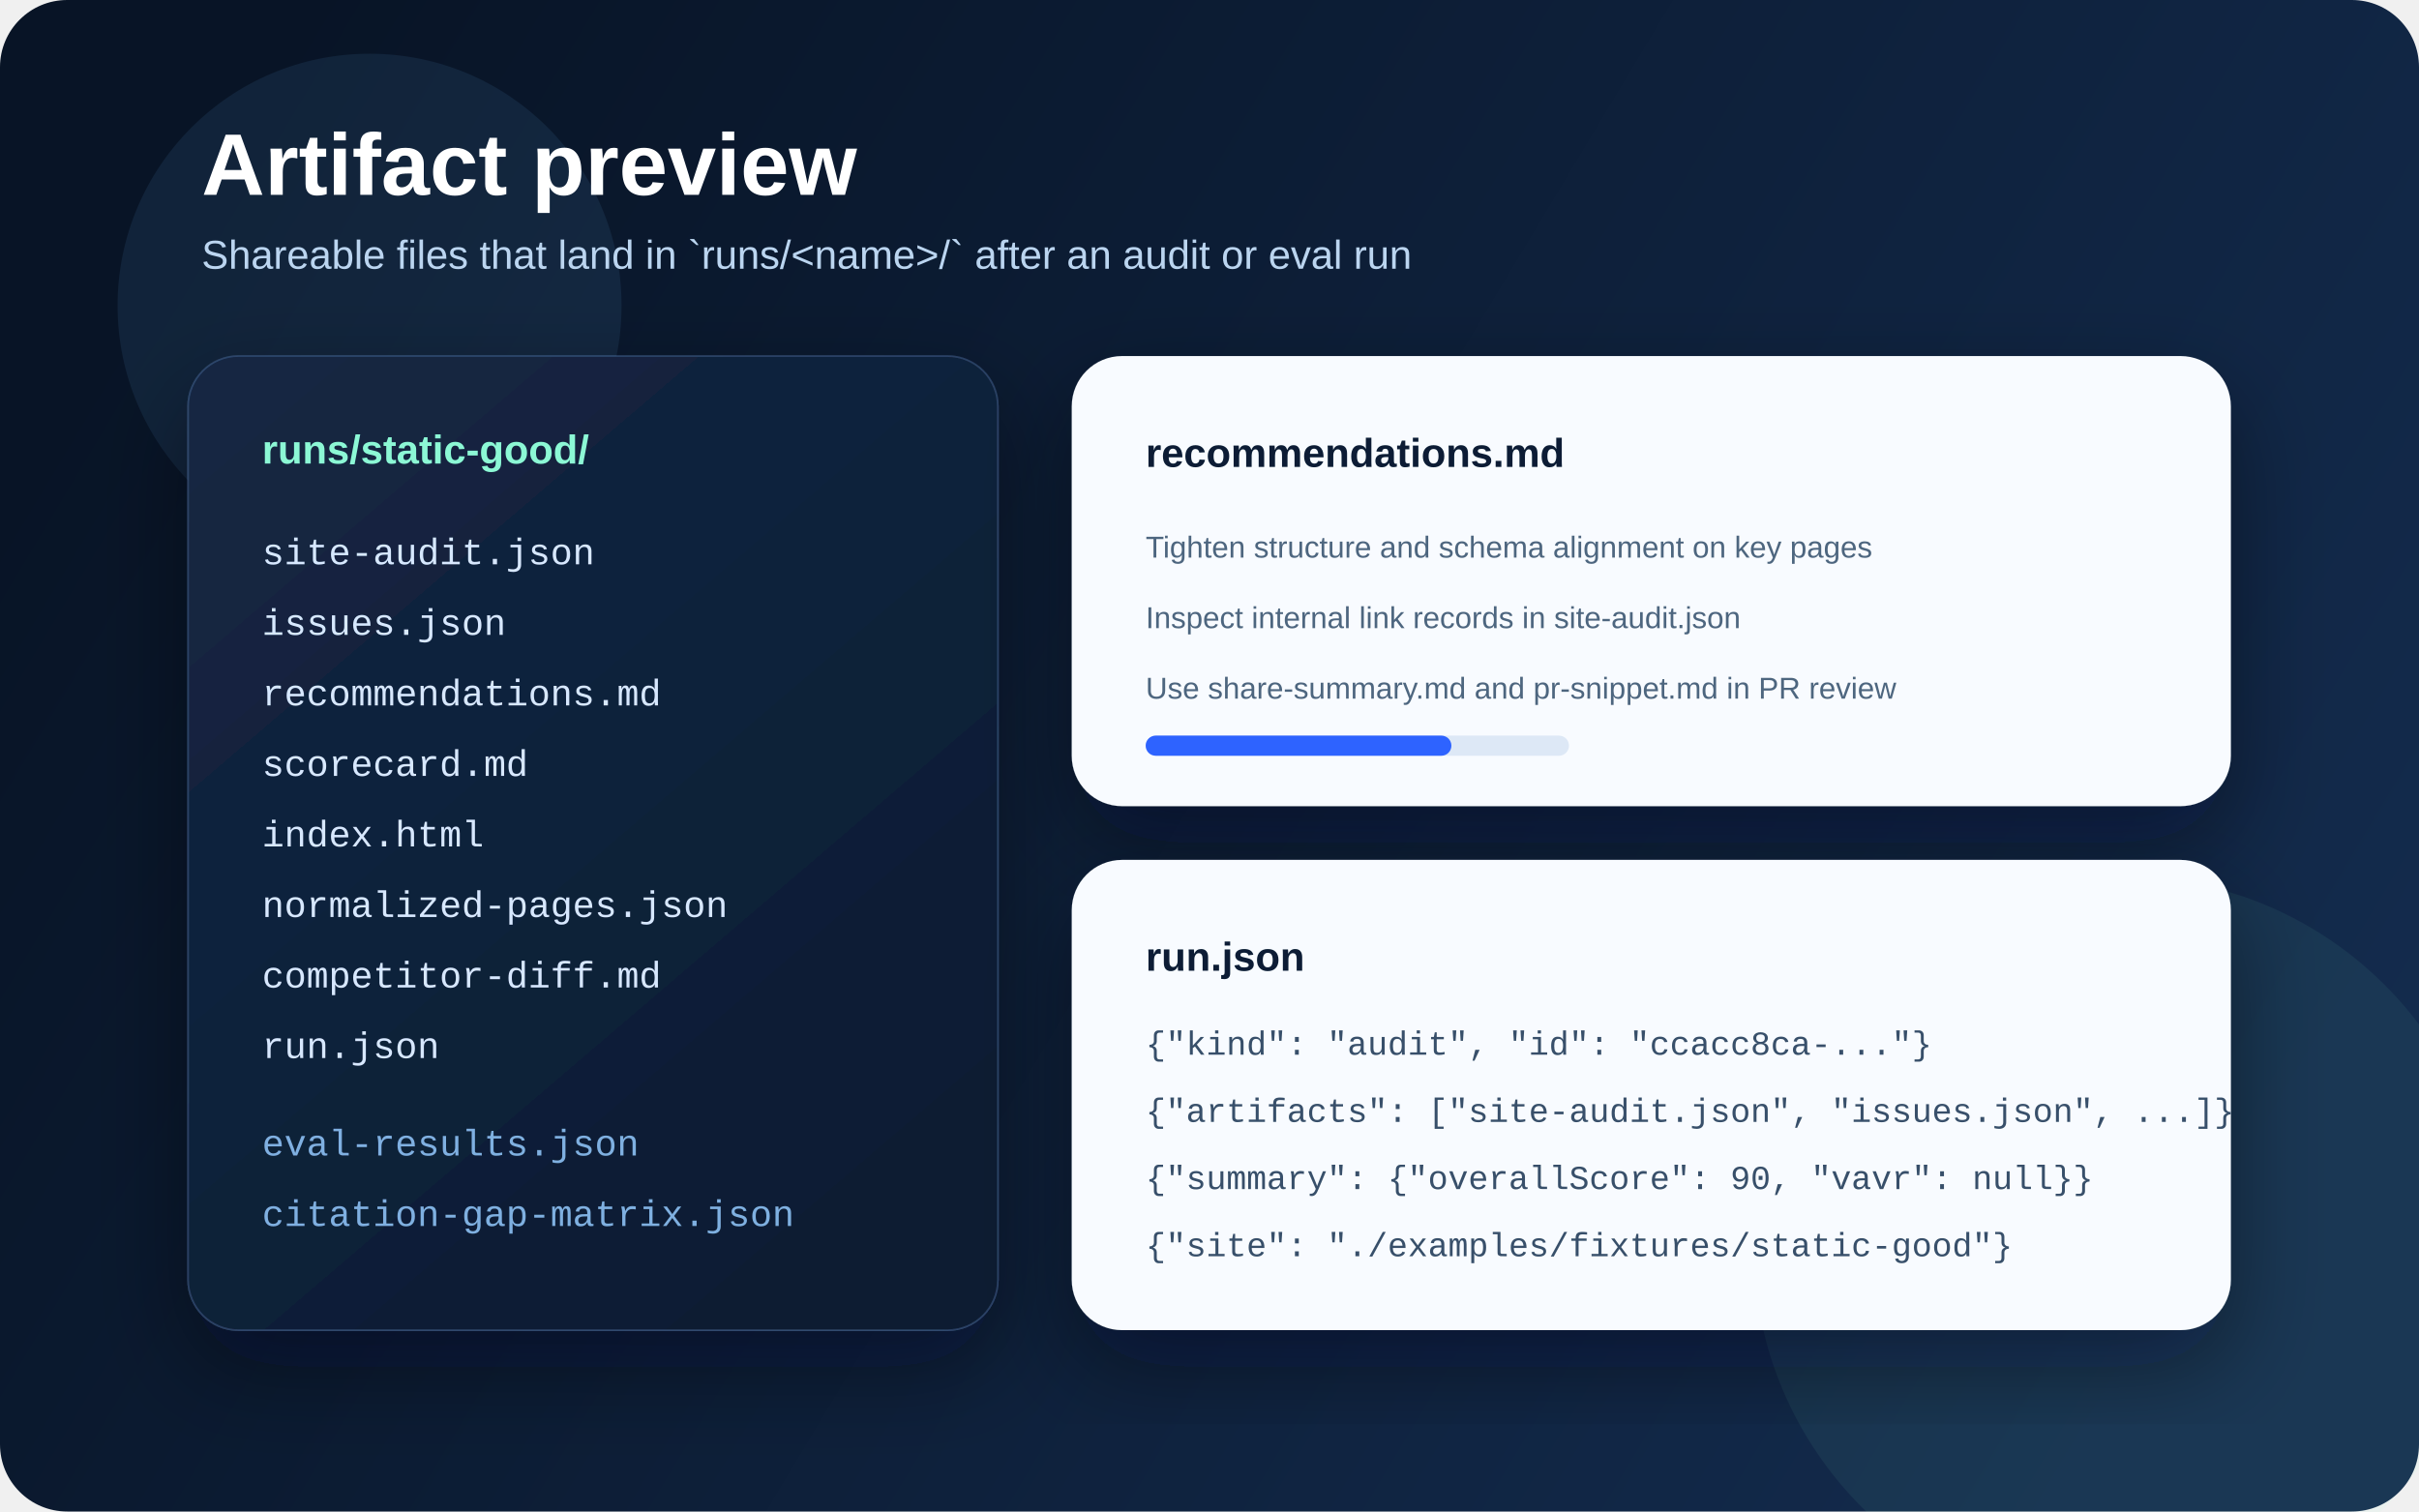
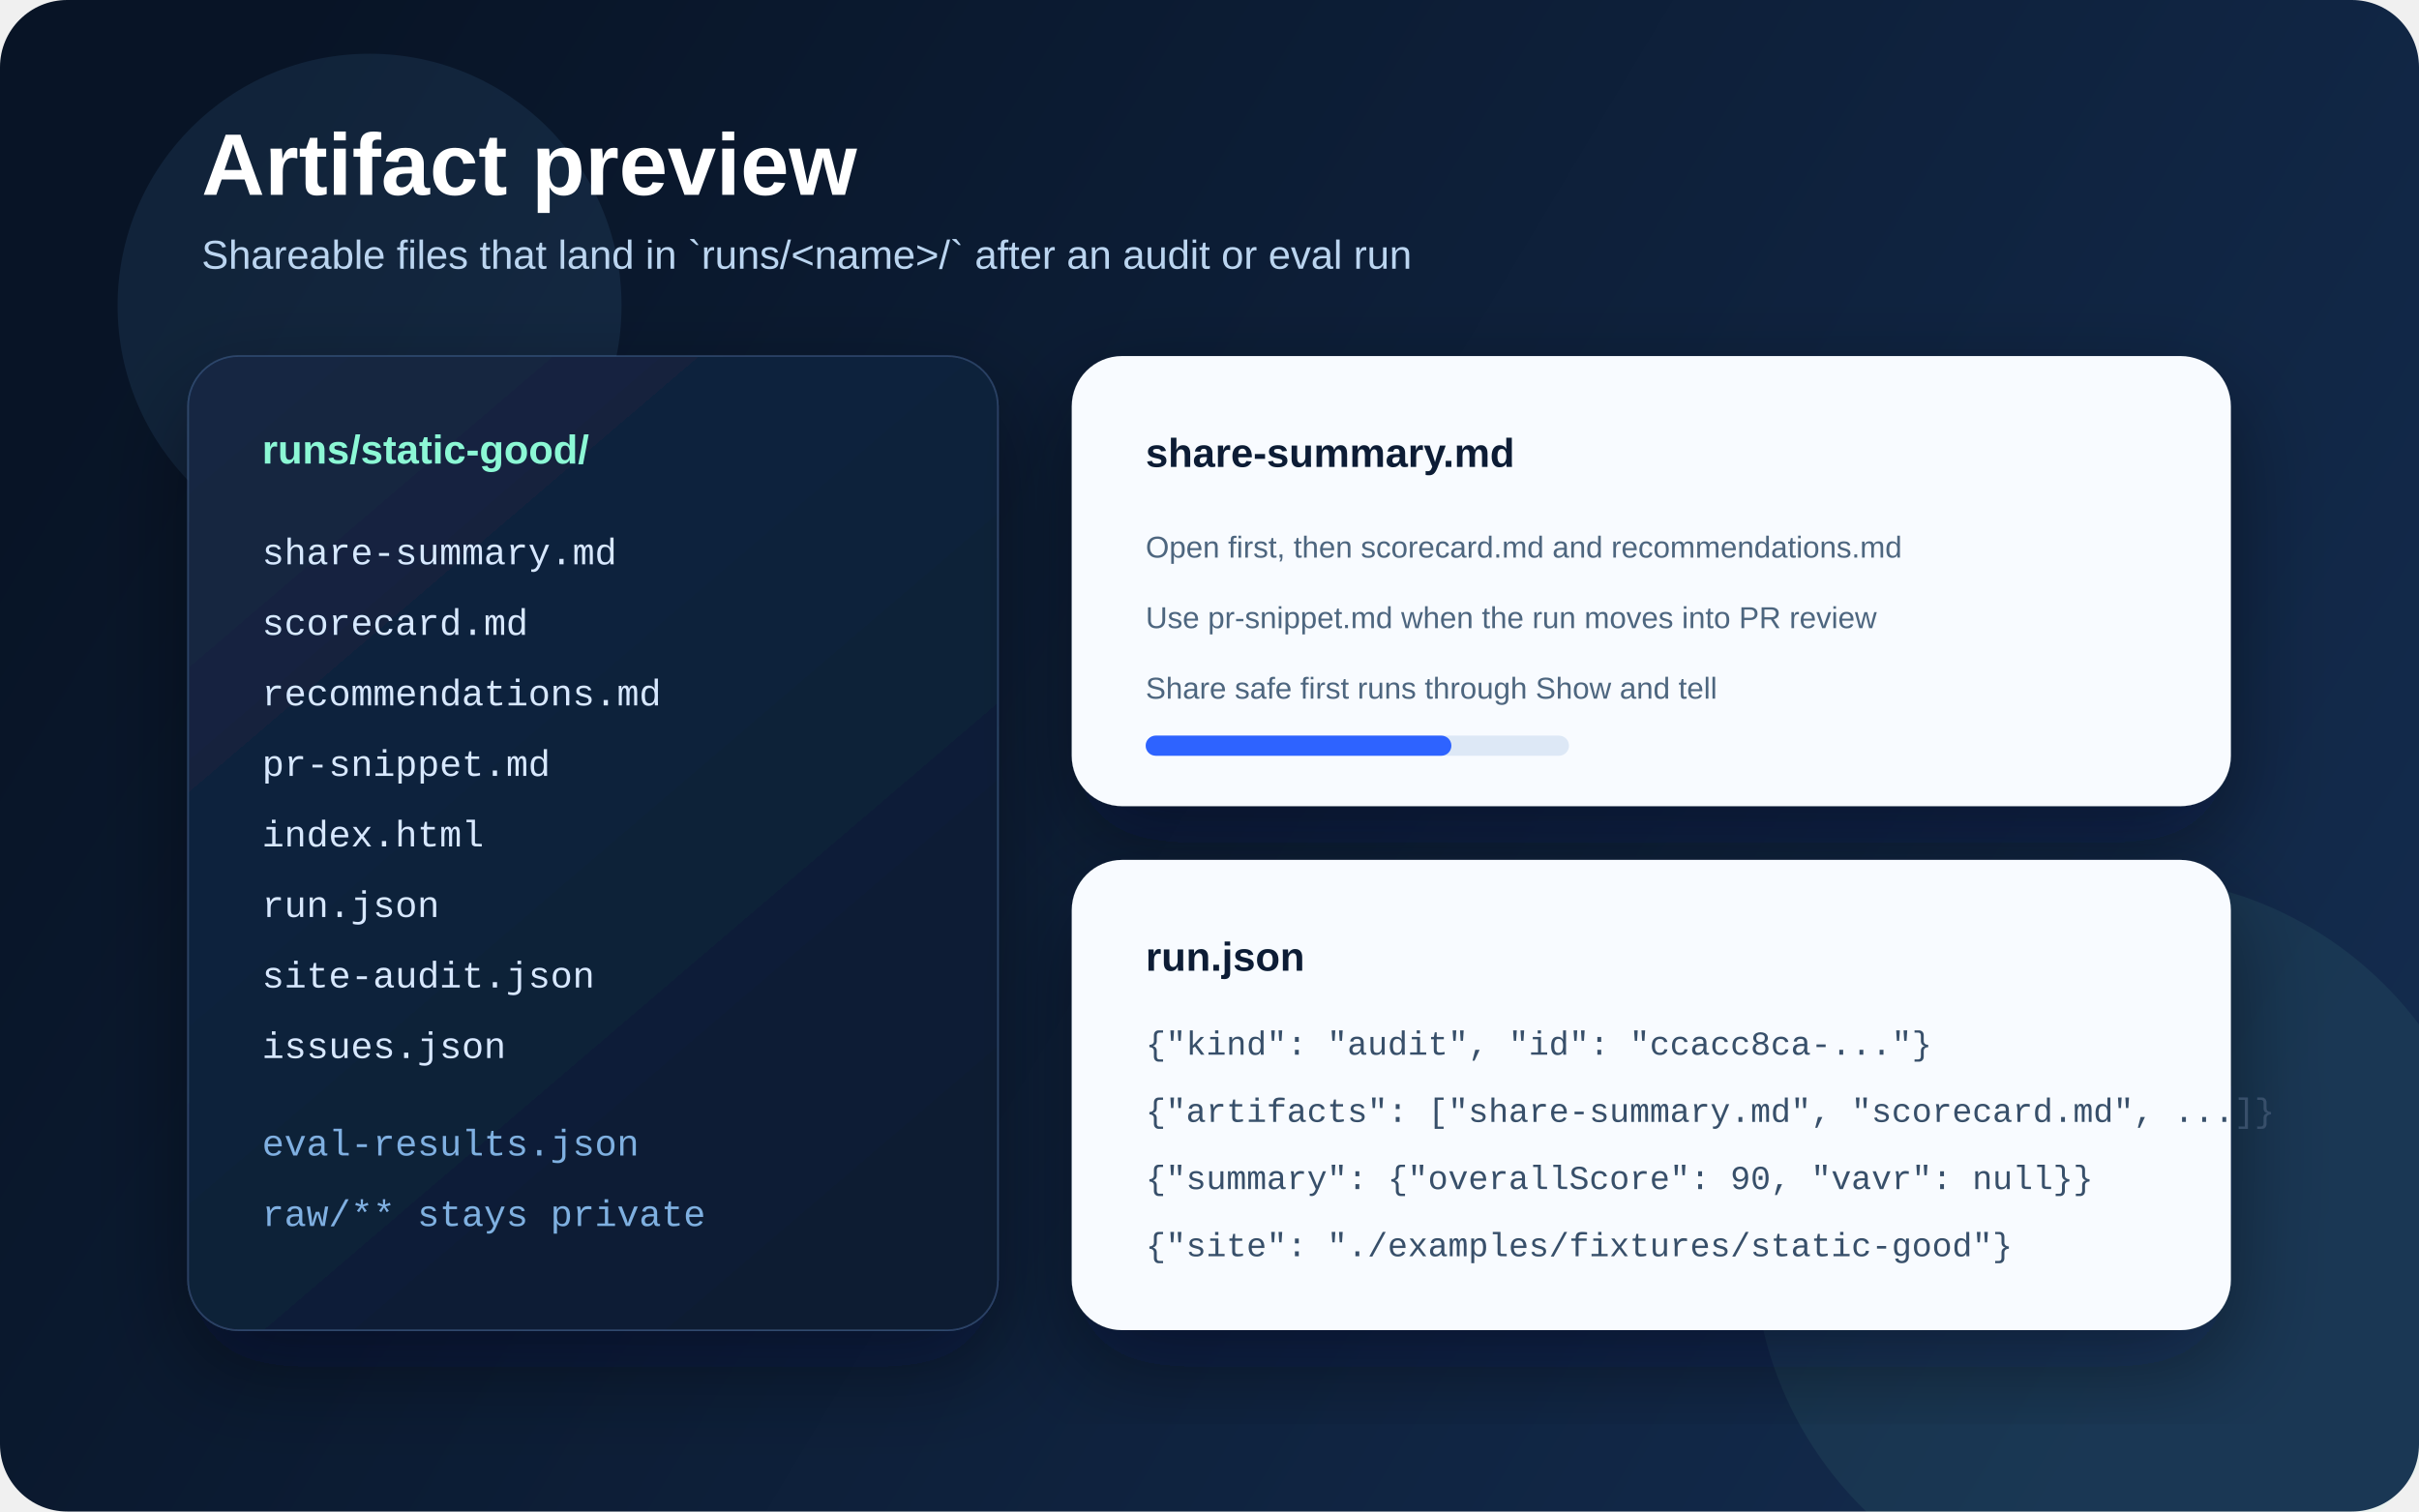
<svg xmlns="http://www.w3.org/2000/svg" width="1440" height="900" viewBox="0 0 1440 900" fill="none" role="img" aria-labelledby="title desc">
  <defs>
    <linearGradient id="bg" x1="120" y1="100" x2="1320" y2="820" gradientUnits="userSpaceOnUse">
      <stop stop-color="#081426" />
      <stop offset="1" stop-color="#132B4D" />
    </linearGradient>
    <linearGradient id="panel" x1="180" y1="210" x2="650" y2="760" gradientUnits="userSpaceOnUse">
      <stop stop-color="#132642" />
      <stop offset="1" stop-color="#0C1B30" />
    </linearGradient>
    <filter id="shadow" x="-20%" y="-20%" width="140%" height="140%" color-interpolation-filters="sRGB">
      <feDropShadow dx="0" dy="22" stdDeviation="28" flood-color="#020914" flood-opacity="0.42" />
    </filter>
  </defs>
  <rect width="1440" height="900" rx="40" fill="url(#bg)" />
  <circle cx="220" cy="182" r="150" fill="#74C6FF" fill-opacity="0.09" />
  <circle cx="1264" cy="742" r="220" fill="#91FFD7" fill-opacity="0.06" />
  <text x="120" y="116" fill="#FFFFFF" font-family="Segoe UI, Arial, sans-serif" font-size="52" font-weight="760">Artifact preview</text>
  <text x="120" y="160" fill="#BBD5F0" font-family="Segoe UI, Arial, sans-serif" font-size="24">Shareable files that land in `runs/&lt;name&gt;/` after an audit or eval run</text>
  <g filter="url(#shadow)">
    <rect x="112" y="212" width="482" height="580" rx="30" fill="url(#panel)" stroke="#88B8FF" stroke-opacity="0.22" />
    <text x="156" y="276" fill="#8CF8D5" font-family="Segoe UI, Arial, sans-serif" font-size="24" font-weight="700">runs/static-good/</text>
    <g font-family="Consolas, 'Courier New', monospace" font-size="22">
-       <text x="156" y="336" fill="#D7E8FF">site-audit.json</text>
-       <text x="156" y="378" fill="#D7E8FF">issues.json</text>
+       <text x="156" y="336" fill="#D7E8FF">share-summary.md</text>
+       <text x="156" y="378" fill="#D7E8FF">scorecard.md</text>
      <text x="156" y="420" fill="#D7E8FF">recommendations.md</text>
-       <text x="156" y="462" fill="#D7E8FF">scorecard.md</text>
+       <text x="156" y="462" fill="#D7E8FF">pr-snippet.md</text>
      <text x="156" y="504" fill="#D7E8FF">index.html</text>
-       <text x="156" y="546" fill="#D7E8FF">normalized-pages.json</text>
-       <text x="156" y="588" fill="#D7E8FF">competitor-diff.md</text>
-       <text x="156" y="630" fill="#D7E8FF">run.json</text>
+       <text x="156" y="546" fill="#D7E8FF">run.json</text>
+       <text x="156" y="588" fill="#D7E8FF">site-audit.json</text>
+       <text x="156" y="630" fill="#D7E8FF">issues.json</text>
      <text x="156" y="688" fill="#7FB0E1">eval-results.json</text>
-       <text x="156" y="730" fill="#7FB0E1">citation-gap-matrix.json</text>
+       <text x="156" y="730" fill="#7FB0E1">raw/** stays private</text>
    </g>
  </g>
  <g filter="url(#shadow)">
    <rect x="638" y="212" width="690" height="268" rx="30" fill="#F8FBFF" />
-     <text x="682" y="278" fill="#0A1E35" font-family="Segoe UI, Arial, sans-serif" font-size="24" font-weight="700">recommendations.md</text>
-     <text x="682" y="332" fill="#4E667F" font-family="Segoe UI, Arial, sans-serif" font-size="18">Tighten structure and schema alignment on key pages</text>
-     <text x="682" y="374" fill="#4E667F" font-family="Segoe UI, Arial, sans-serif" font-size="18">Inspect internal link records in site-audit.json</text>
-     <text x="682" y="416" fill="#4E667F" font-family="Segoe UI, Arial, sans-serif" font-size="18">Use share-summary.md and pr-snippet.md in PR review</text>
+     <text x="682" y="278" fill="#0A1E35" font-family="Segoe UI, Arial, sans-serif" font-size="24" font-weight="700">share-summary.md</text>
+     <text x="682" y="332" fill="#4E667F" font-family="Segoe UI, Arial, sans-serif" font-size="18">Open first, then scorecard.md and recommendations.md</text>
+     <text x="682" y="374" fill="#4E667F" font-family="Segoe UI, Arial, sans-serif" font-size="18">Use pr-snippet.md when the run moves into PR review</text>
+     <text x="682" y="416" fill="#4E667F" font-family="Segoe UI, Arial, sans-serif" font-size="18">Share safe first runs through Show and tell</text>
    <rect x="682" y="438" width="252" height="12" rx="6" fill="#DDE8F6" />
    <rect x="682" y="438" width="182" height="12" rx="6" fill="#2E63FF" />
  </g>
  <g filter="url(#shadow)">
    <rect x="638" y="512" width="690" height="280" rx="30" fill="#F8FBFF" />
    <text x="682" y="578" fill="#0A1E35" font-family="Segoe UI, Arial, sans-serif" font-size="24" font-weight="700">run.json</text>
    <g font-family="Consolas, 'Courier New', monospace" font-size="20">
      <text x="682" y="628" fill="#37506A">{"kind": "audit", "id": "ccacc8ca-..."}</text>
-       <text x="682" y="668" fill="#37506A">{"artifacts": ["site-audit.json", "issues.json", ...]}</text>
+       <text x="682" y="668" fill="#37506A">{"artifacts": ["share-summary.md", "scorecard.md", ...]}</text>
      <text x="682" y="708" fill="#37506A">{"summary": {"overallScore": 90, "vavr": null}}</text>
      <text x="682" y="748" fill="#37506A">{"site": "./examples/fixtures/static-good"}</text>
    </g>
  </g>
</svg>
